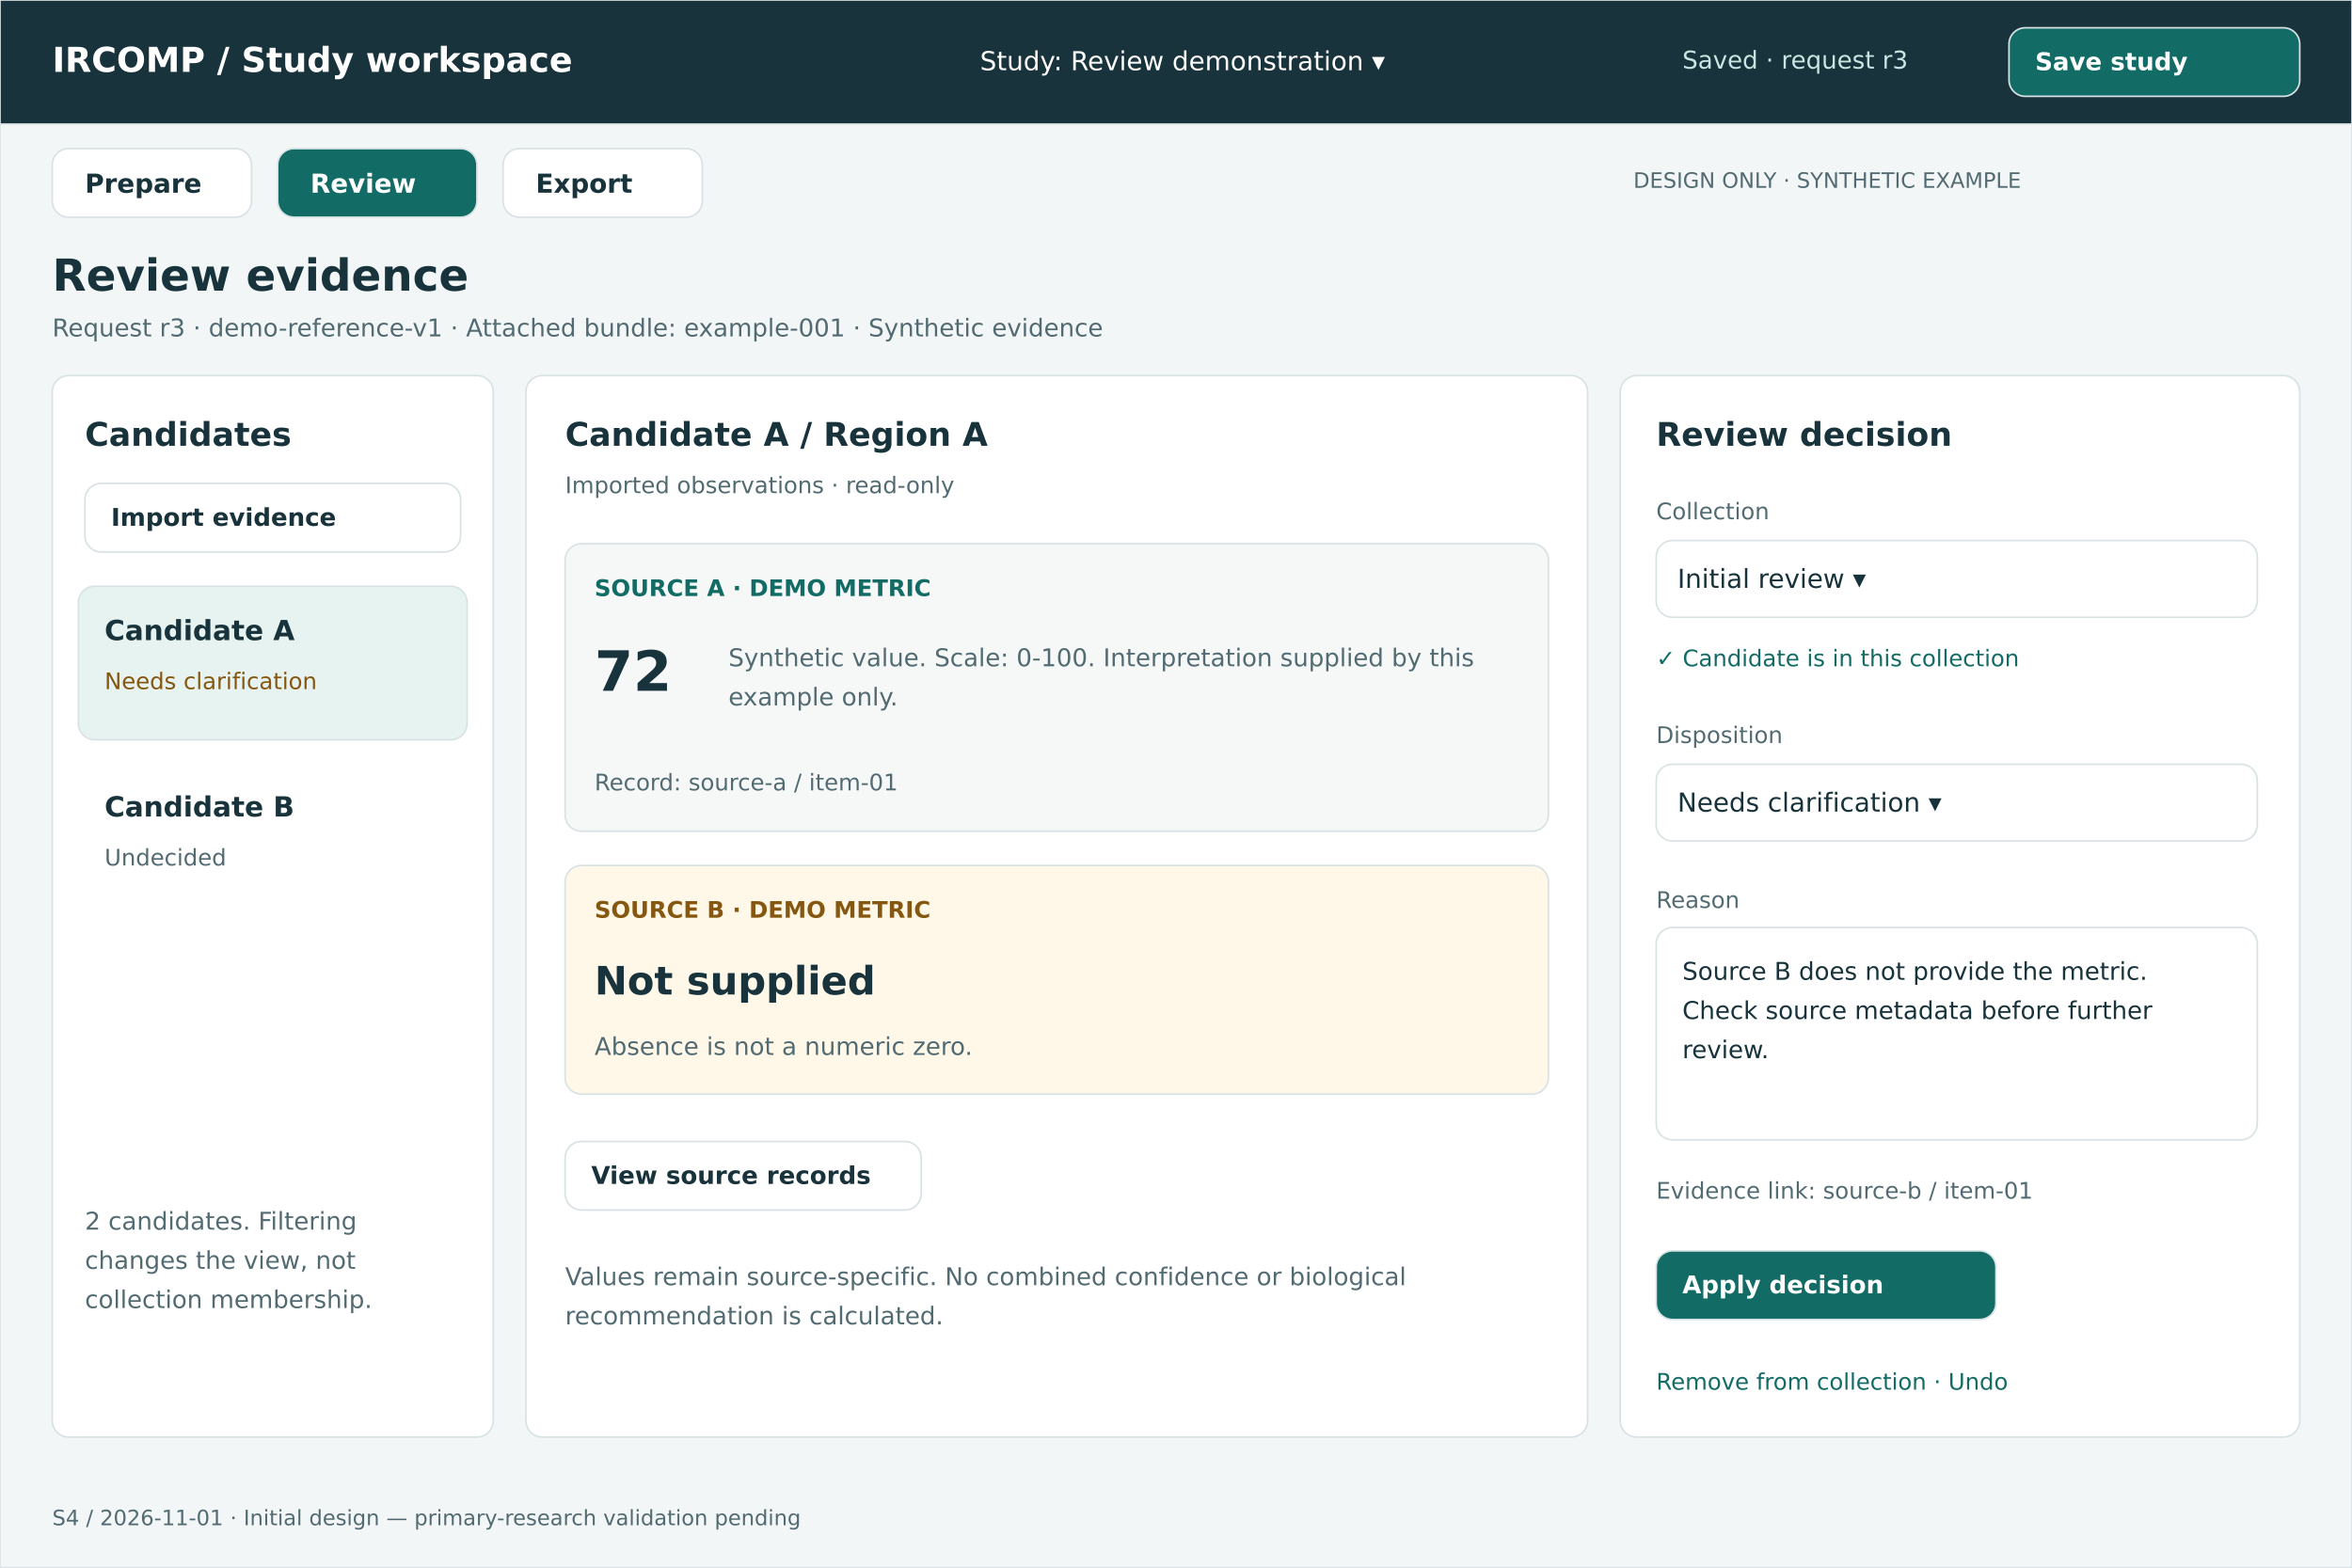
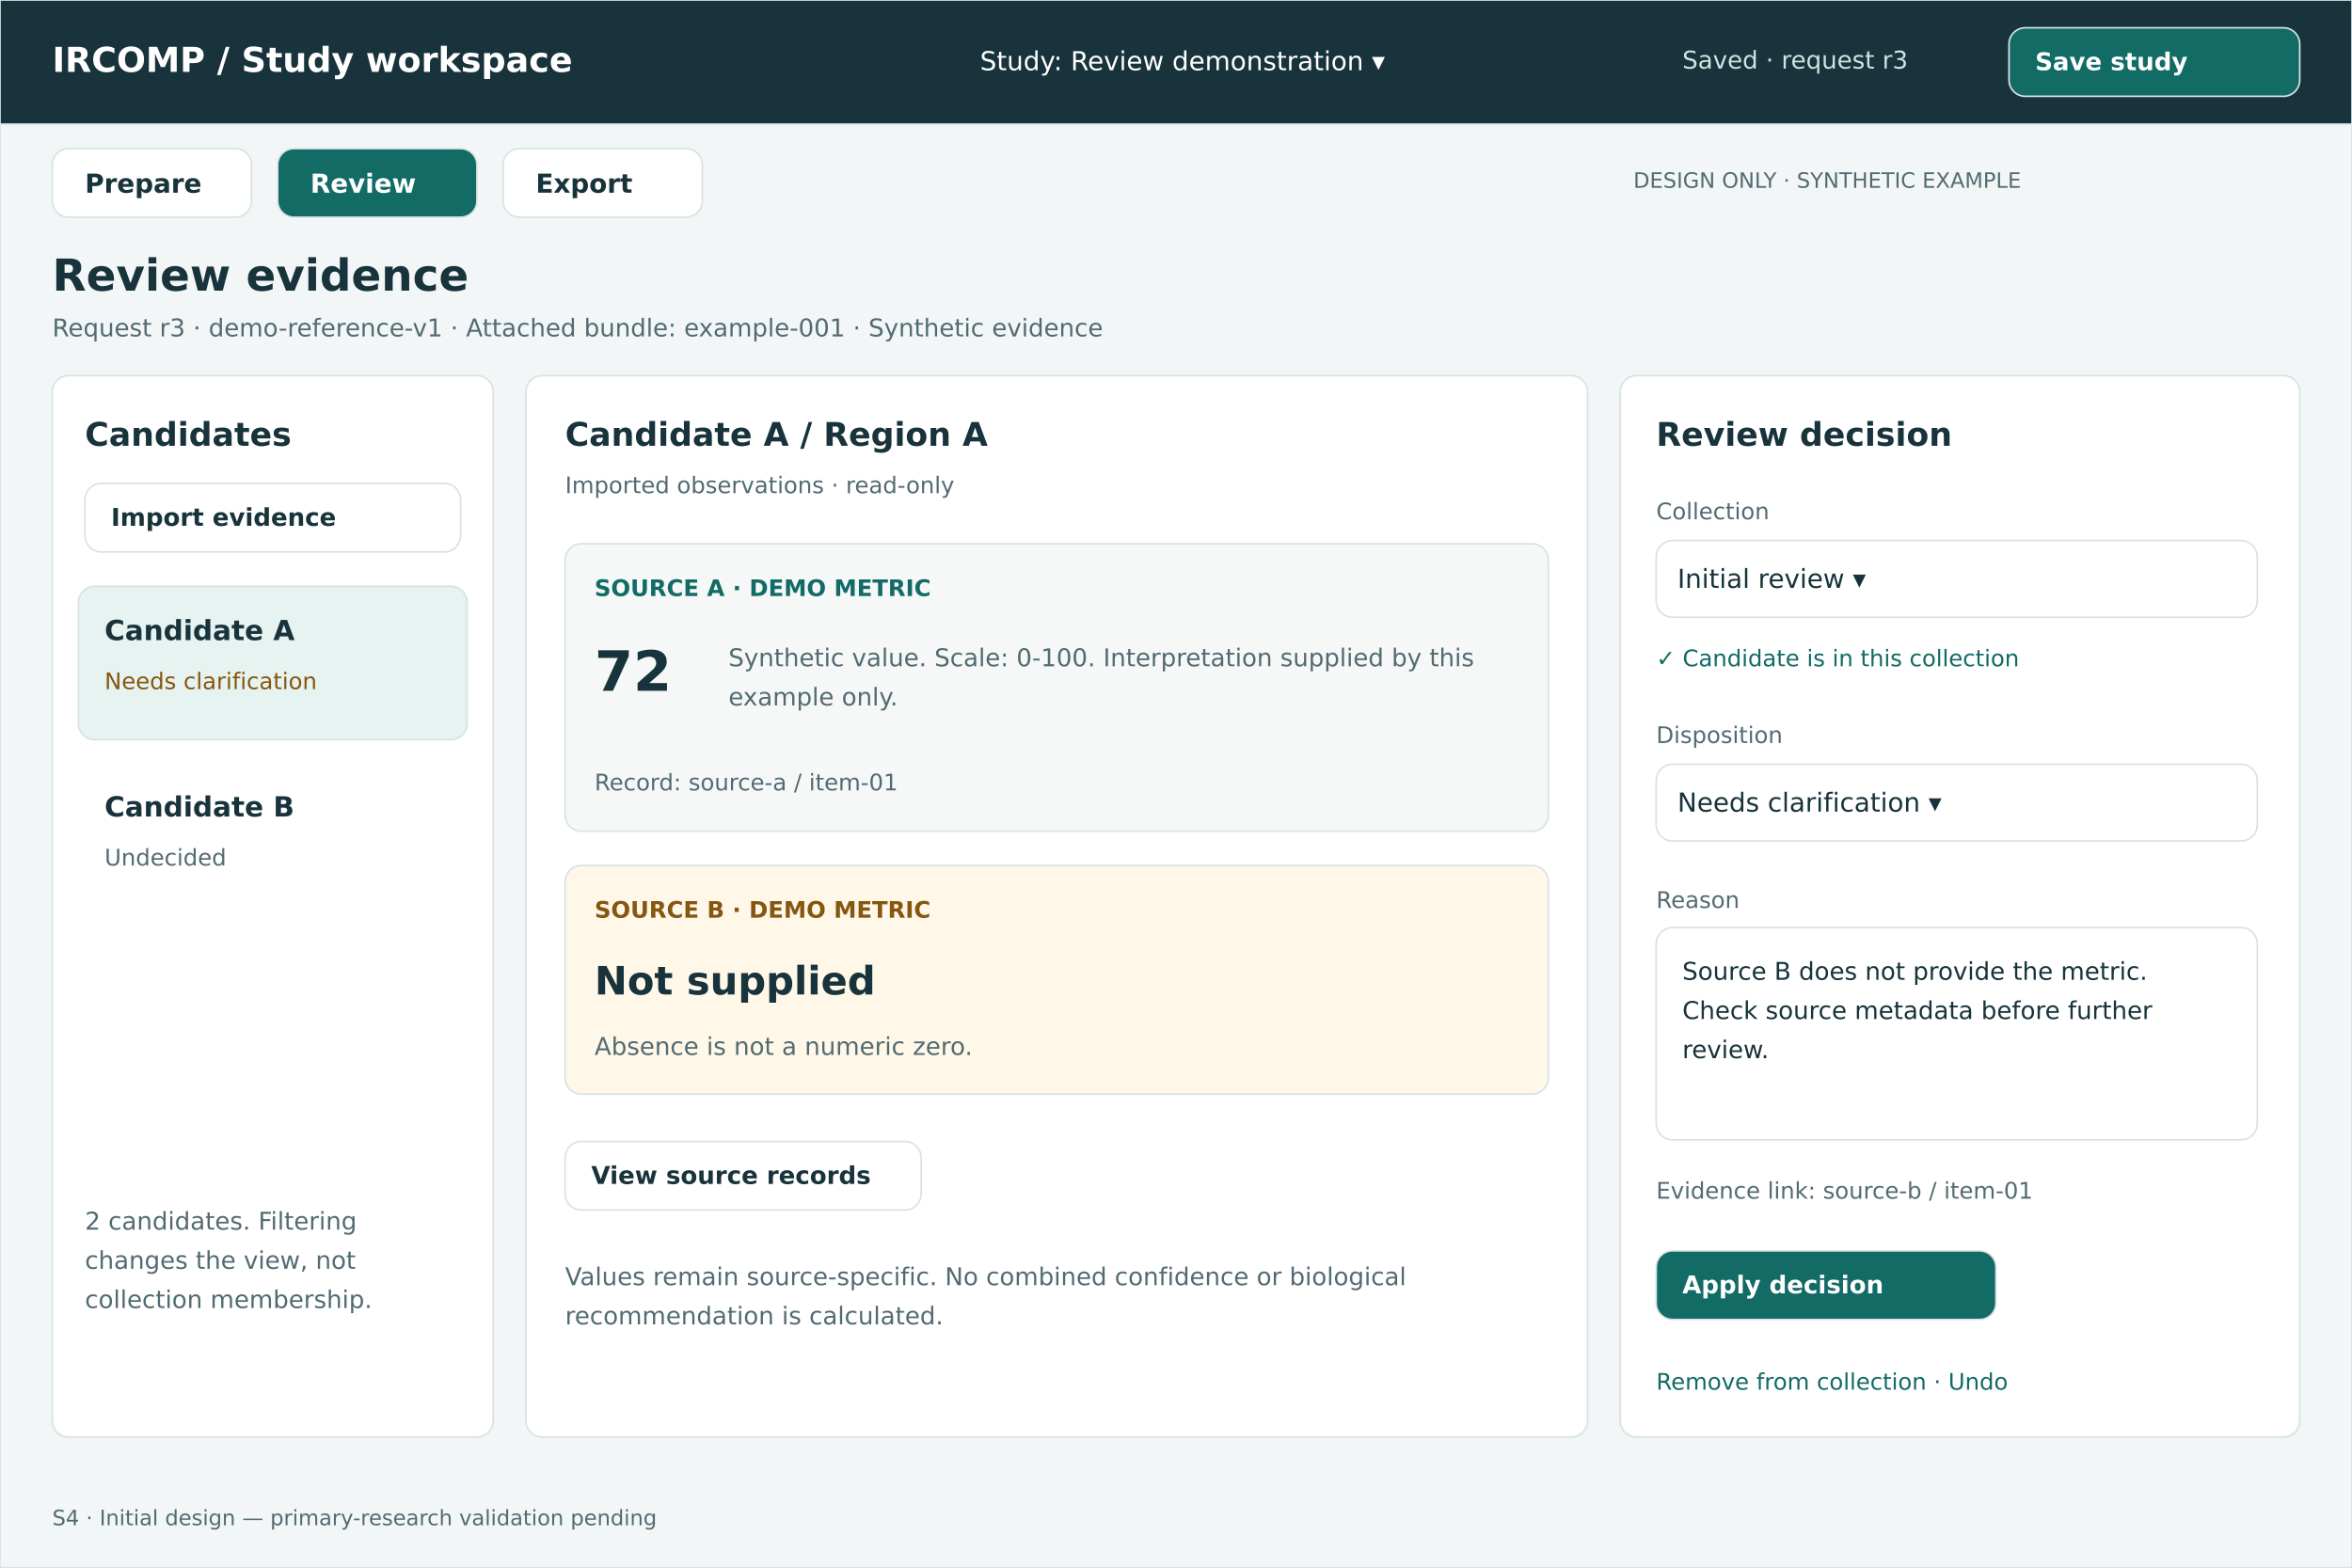
<svg xmlns="http://www.w3.org/2000/svg" width="1440" height="960" viewBox="0 0 1440 960">
  <rect x="0" y="0" width="1440" height="960" rx="0" fill="#f3f6f6" stroke="#d8e2e4" />
  <rect x="0" y="0" width="1440" height="76" rx="0" fill="#18333b" stroke="#d8e2e4" />
  <text x="32" y="44" font-family="DejaVu Sans,sans-serif" font-size="21" font-weight="700" fill="#ffffff">IRCOMP / Study workspace</text>
  <text x="600" y="43" font-family="DejaVu Sans,sans-serif" font-size="16" font-weight="400" fill="#ffffff">Study: Review demonstration  ▾</text>
  <text x="1030" y="42" font-family="DejaVu Sans,sans-serif" font-size="15" font-weight="400" fill="#c9e6e2">Saved · request r3</text>
  <rect x="1230" y="17" width="178" height="42" rx="10" fill="#126b65" stroke="#d8e2e4" />
  <text x="1246" y="43" font-family="DejaVu Sans,sans-serif" font-size="15" font-weight="700" fill="#ffffff">Save study</text>
  <rect x="32" y="91" width="122" height="42" rx="10" fill="#ffffff" stroke="#d8e2e4" />
  <text x="52" y="118" font-family="DejaVu Sans,sans-serif" font-size="16" font-weight="700" fill="#18333b">Prepare</text>
  <rect x="170" y="91" width="122" height="42" rx="10" fill="#126b65" stroke="#d8e2e4" />
  <text x="190" y="118" font-family="DejaVu Sans,sans-serif" font-size="16" font-weight="700" fill="#ffffff">Review</text>
  <rect x="308" y="91" width="122" height="42" rx="10" fill="#ffffff" stroke="#d8e2e4" />
  <text x="328" y="118" font-family="DejaVu Sans,sans-serif" font-size="16" font-weight="700" fill="#18333b">Export</text>
  <text x="1000" y="115" font-family="DejaVu Sans,sans-serif" font-size="13" font-weight="400" fill="#526b72">DESIGN ONLY · SYNTHETIC EXAMPLE</text>
  <text x="32" y="178" font-family="DejaVu Sans,sans-serif" font-size="27" font-weight="700" fill="#18333b">Review evidence</text>
  <text x="32" y="206" font-family="DejaVu Sans,sans-serif" font-size="15" font-weight="400" fill="#526b72">Request r3 · demo-reference-v1 · Attached bundle: example-001 · Synthetic evidence</text>
-   <text x="32" y="934" font-family="DejaVu Sans,sans-serif" font-size="13" font-weight="400" fill="#526b72">S4 / 2026-11-01 · Initial design — primary-research validation pending</text>
+   <text x="32" y="934" font-family="DejaVu Sans,sans-serif" font-size="13" font-weight="400" fill="#526b72">S4 · Initial design — primary-research validation pending</text>
  <rect x="32" y="230" width="270" height="650" rx="10" fill="#ffffff" stroke="#d8e2e4" />
  <rect x="322" y="230" width="650" height="650" rx="10" fill="#ffffff" stroke="#d8e2e4" />
  <rect x="992" y="230" width="416" height="650" rx="10" fill="#ffffff" stroke="#d8e2e4" />
  <text x="52" y="273" font-family="DejaVu Sans,sans-serif" font-size="20" font-weight="700" fill="#18333b">Candidates</text>
  <rect x="52" y="296" width="230" height="42" rx="10" fill="#ffffff" stroke="#d8e2e4" />
  <text x="68" y="322" font-family="DejaVu Sans,sans-serif" font-size="15" font-weight="700" fill="#18333b">Import evidence</text>
  <rect x="48" y="359" width="238" height="94" rx="10" fill="#e7f3f0" stroke="#d8e2e4" />
  <text x="64" y="392" font-family="DejaVu Sans,sans-serif" font-size="17" font-weight="700" fill="#18333b">Candidate A</text>
  <text x="64" y="422" font-family="DejaVu Sans,sans-serif" font-size="14" font-weight="400" fill="#855710">Needs clarification</text>
  <text x="64" y="500" font-family="DejaVu Sans,sans-serif" font-size="17" font-weight="700" fill="#18333b">Candidate B</text>
  <text x="64" y="530" font-family="DejaVu Sans,sans-serif" font-size="14" font-weight="400" fill="#526b72">Undecided</text>
  <text x="52" y="753" font-family="DejaVu Sans,sans-serif" font-size="15" font-weight="400" fill="#526b72">2 candidates. Filtering</text>
  <text x="52" y="777" font-family="DejaVu Sans,sans-serif" font-size="15" font-weight="400" fill="#526b72">changes the view, not</text>
  <text x="52" y="801" font-family="DejaVu Sans,sans-serif" font-size="15" font-weight="400" fill="#526b72">collection membership.</text>
  <text x="346" y="273" font-family="DejaVu Sans,sans-serif" font-size="20" font-weight="700" fill="#18333b">Candidate A / Region A</text>
  <text x="346" y="302" font-family="DejaVu Sans,sans-serif" font-size="14" font-weight="400" fill="#526b72">Imported observations · read-only</text>
  <rect x="346" y="333" width="602" height="176" rx="10" fill="#f6f8f8" stroke="#d8e2e4" />
  <text x="364" y="365" font-family="DejaVu Sans,sans-serif" font-size="14" font-weight="700" fill="#126b65">SOURCE A · DEMO METRIC</text>
  <text x="364" y="423" font-family="DejaVu Sans,sans-serif" font-size="34" font-weight="700" fill="#18333b">72</text>
  <text x="446" y="408" font-family="DejaVu Sans,sans-serif" font-size="15" font-weight="400" fill="#526b72">Synthetic value. Scale: 0-100. Interpretation supplied by this</text>
  <text x="446" y="432" font-family="DejaVu Sans,sans-serif" font-size="15" font-weight="400" fill="#526b72">example only.</text>
  <text x="364" y="484" font-family="DejaVu Sans,sans-serif" font-size="14" font-weight="400" fill="#526b72">Record: source-a / item-01</text>
  <rect x="346" y="530" width="602" height="140" rx="10" fill="#fff8e9" stroke="#d8e2e4" />
  <text x="364" y="562" font-family="DejaVu Sans,sans-serif" font-size="14" font-weight="700" fill="#855710">SOURCE B · DEMO METRIC</text>
  <text x="364" y="609" font-family="DejaVu Sans,sans-serif" font-size="24" font-weight="700" fill="#18333b">Not supplied</text>
  <text x="364" y="646" font-family="DejaVu Sans,sans-serif" font-size="15" font-weight="400" fill="#526b72">Absence is not a numeric zero.</text>
  <rect x="346" y="699" width="218" height="42" rx="10" fill="#ffffff" stroke="#d8e2e4" />
  <text x="362" y="725" font-family="DejaVu Sans,sans-serif" font-size="15" font-weight="700" fill="#18333b">View source records</text>
  <text x="346" y="787" font-family="DejaVu Sans,sans-serif" font-size="15" font-weight="400" fill="#526b72">Values remain source-specific. No combined confidence or biological</text>
  <text x="346" y="811" font-family="DejaVu Sans,sans-serif" font-size="15" font-weight="400" fill="#526b72">recommendation is calculated.</text>
  <text x="1014" y="273" font-family="DejaVu Sans,sans-serif" font-size="20" font-weight="700" fill="#18333b">Review decision</text>
  <text x="1014" y="318" font-family="DejaVu Sans,sans-serif" font-size="14" font-weight="400" fill="#526b72">Collection</text>
  <rect x="1014" y="331" width="368" height="47" rx="10" fill="#ffffff" stroke="#d8e2e4" />
  <text x="1027" y="360" font-family="DejaVu Sans,sans-serif" font-size="16" font-weight="400" fill="#18333b">Initial review  ▾</text>
  <text x="1014" y="408" font-family="DejaVu Sans,sans-serif" font-size="14" font-weight="400" fill="#126b65">✓ Candidate is in this collection</text>
  <text x="1014" y="455" font-family="DejaVu Sans,sans-serif" font-size="14" font-weight="400" fill="#526b72">Disposition</text>
  <rect x="1014" y="468" width="368" height="47" rx="10" fill="#ffffff" stroke="#d8e2e4" />
  <text x="1027" y="497" font-family="DejaVu Sans,sans-serif" font-size="16" font-weight="400" fill="#18333b">Needs clarification  ▾</text>
  <text x="1014" y="556" font-family="DejaVu Sans,sans-serif" font-size="14" font-weight="400" fill="#526b72">Reason</text>
  <rect x="1014" y="568" width="368" height="130" rx="10" fill="#ffffff" stroke="#d8e2e4" />
  <text x="1030" y="600" font-family="DejaVu Sans,sans-serif" font-size="15" font-weight="400" fill="#18333b">Source B does not provide the metric.</text>
  <text x="1030" y="624" font-family="DejaVu Sans,sans-serif" font-size="15" font-weight="400" fill="#18333b">Check source metadata before further</text>
  <text x="1030" y="648" font-family="DejaVu Sans,sans-serif" font-size="15" font-weight="400" fill="#18333b">review.</text>
  <text x="1014" y="734" font-family="DejaVu Sans,sans-serif" font-size="14" font-weight="400" fill="#526b72">Evidence link: source-b / item-01</text>
  <rect x="1014" y="766" width="208" height="42" rx="10" fill="#126b65" stroke="#d8e2e4" />
  <text x="1030" y="792" font-family="DejaVu Sans,sans-serif" font-size="15" font-weight="700" fill="#ffffff">Apply decision</text>
  <text x="1014" y="851" font-family="DejaVu Sans,sans-serif" font-size="14" font-weight="400" fill="#126b65">Remove from collection · Undo</text>
</svg>
